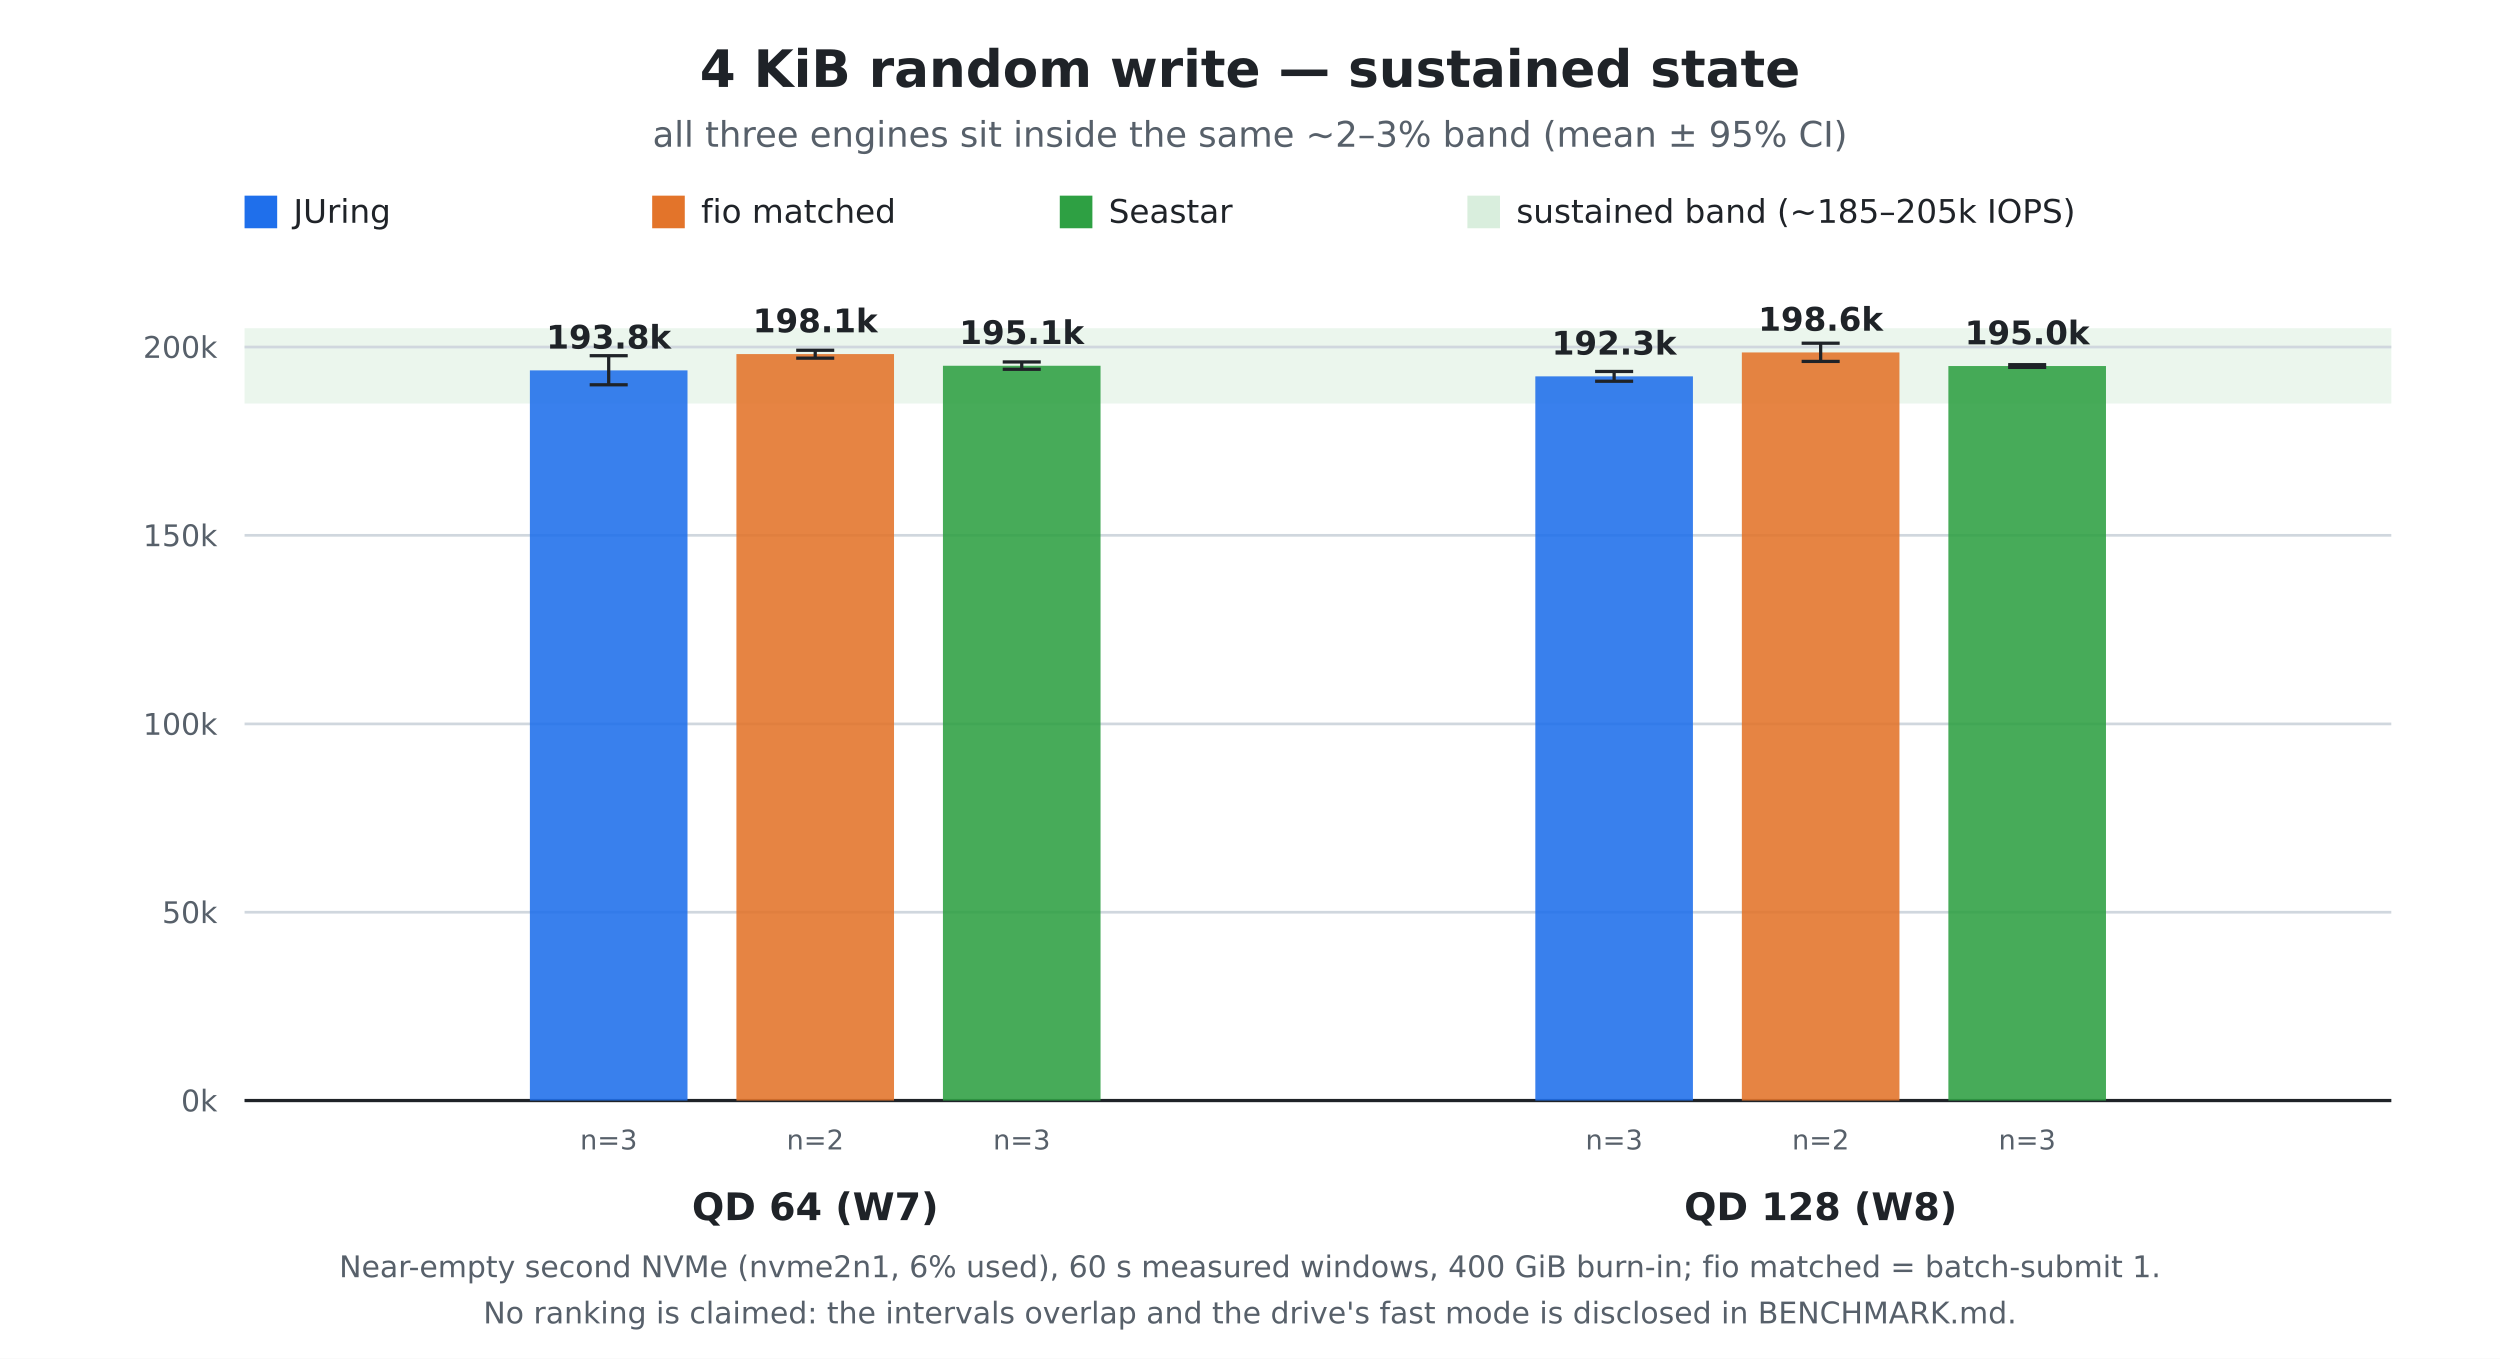
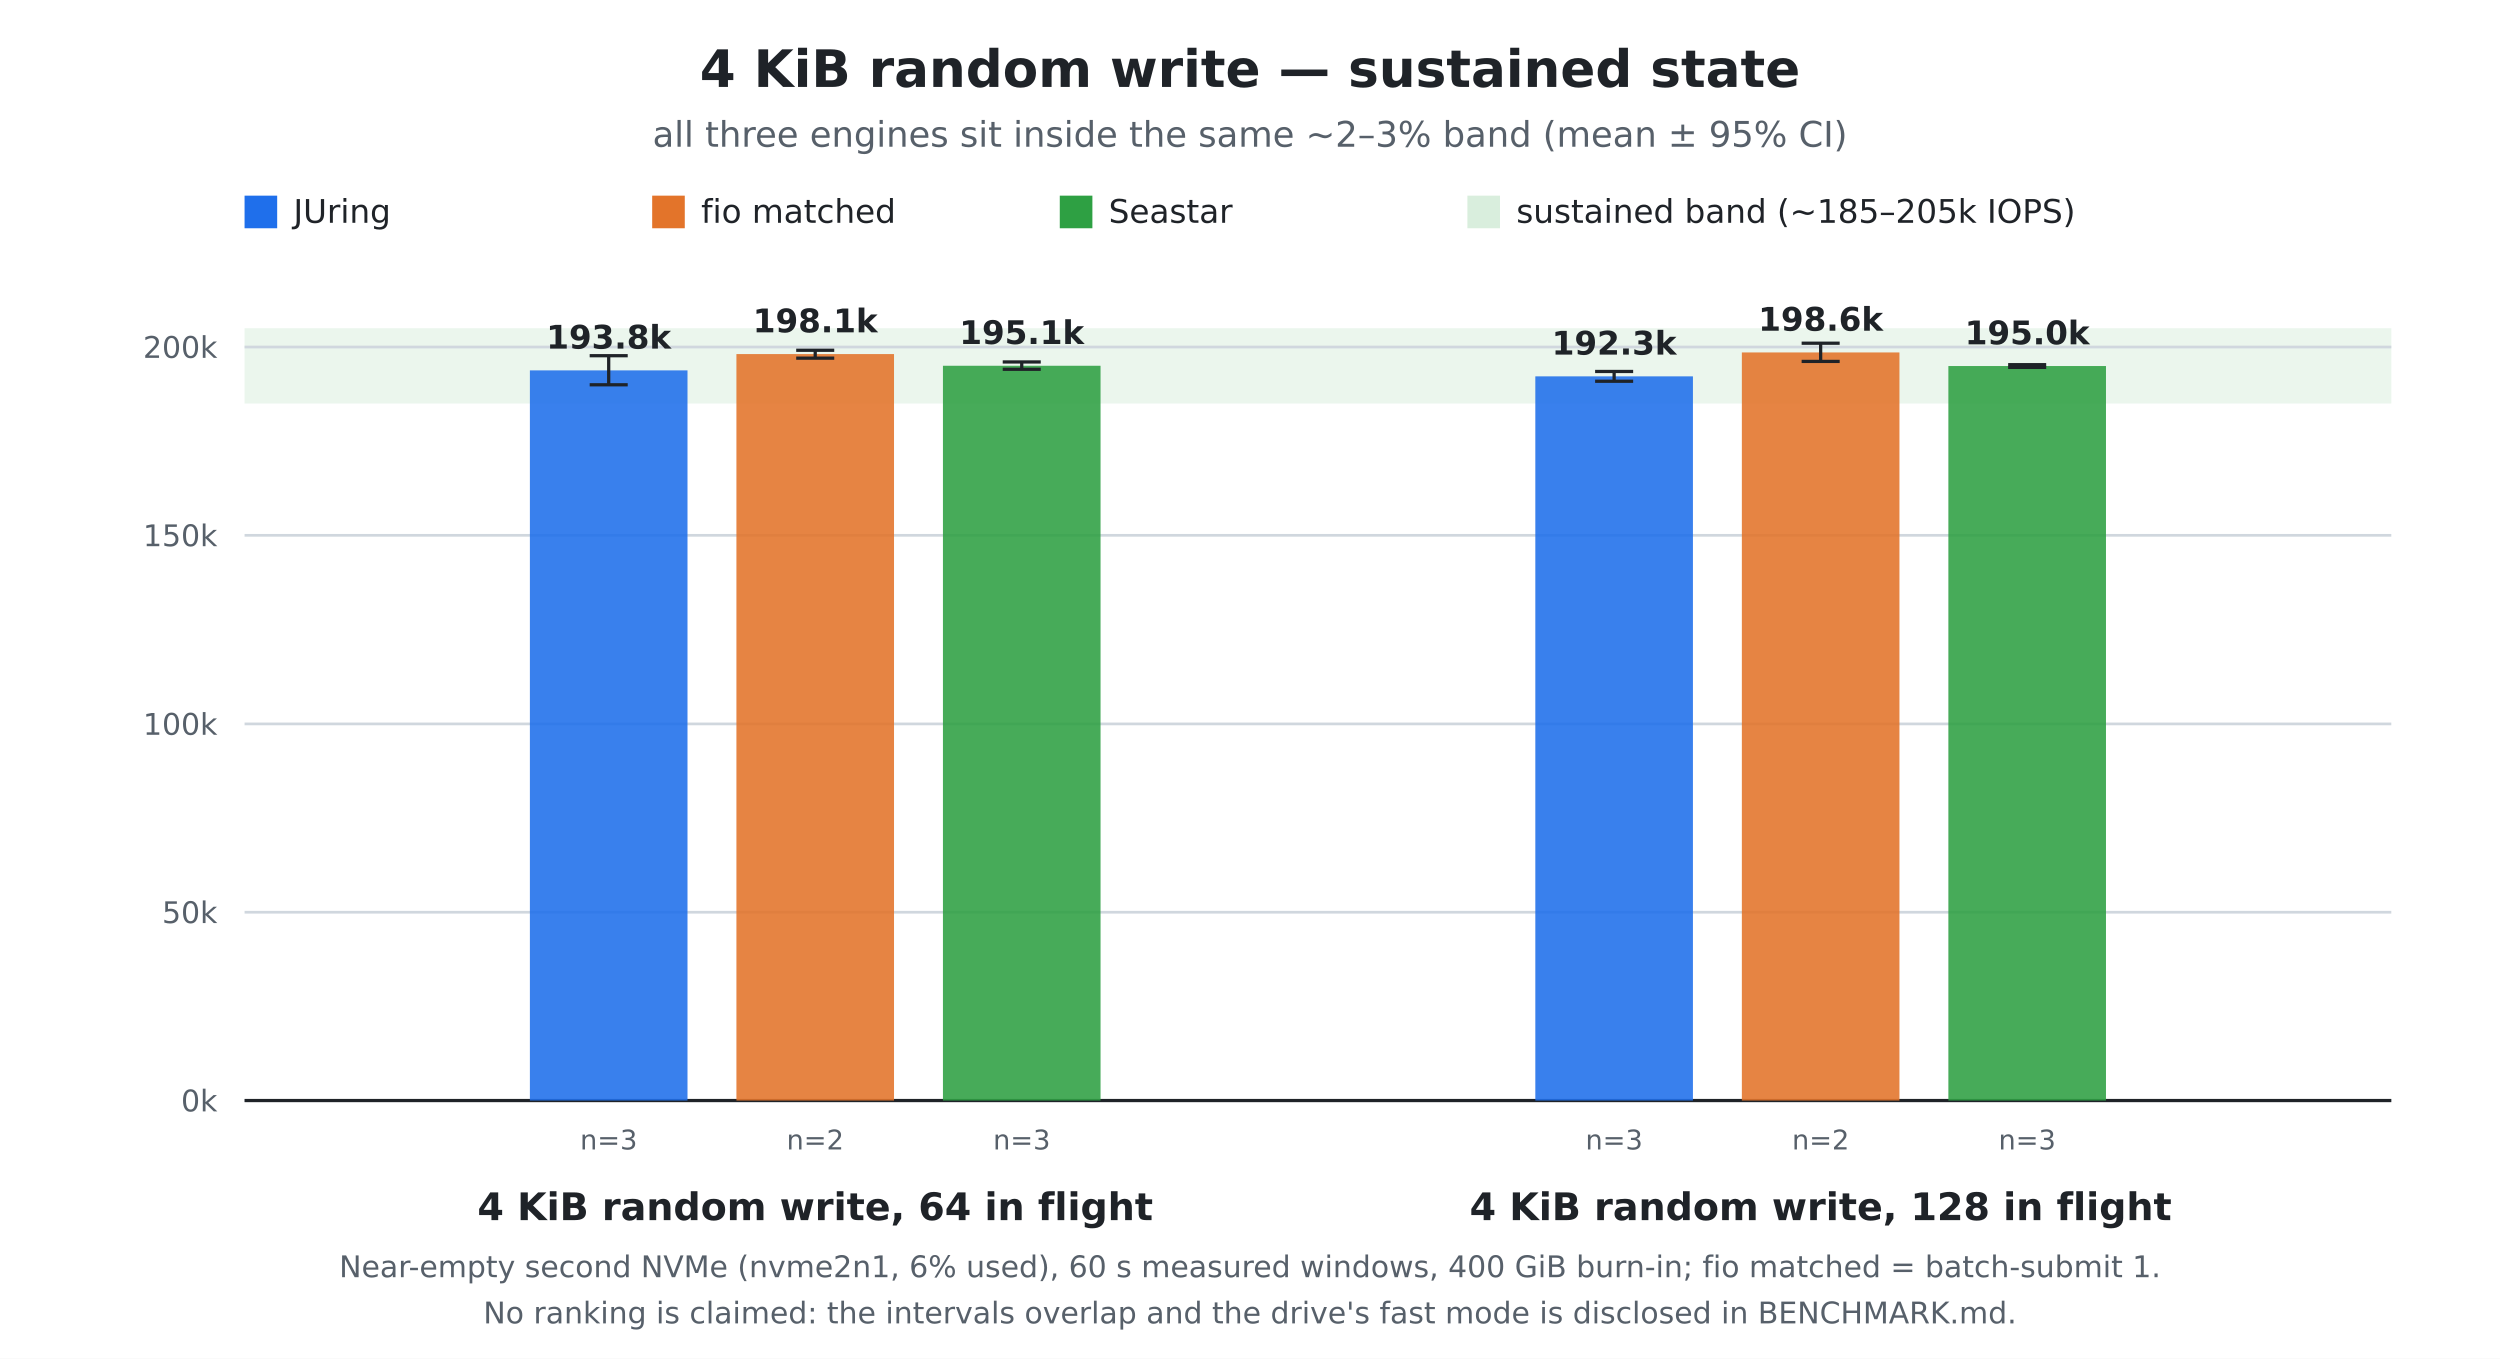
<svg xmlns="http://www.w3.org/2000/svg" width="920" height="500" viewBox="0 0 920 500">
  <rect x="0.0" y="0.0" width="920.0" height="500.0" rx="0" fill="#ffffff" />
  <text x="460.0" y="32.0" font-family="DejaVu Sans, Helvetica, Arial, sans-serif" font-size="19" fill="#1f2328" text-anchor="middle" font-weight="bold">4 KiB random write — sustained state</text>
  <text x="460.0" y="54.0" font-family="DejaVu Sans, Helvetica, Arial, sans-serif" font-size="13" fill="#57606a" text-anchor="middle">all three engines sit inside the same ~2–3% band (mean ± 95% CI)</text>
  <rect x="90.0" y="120.8" width="790.0" height="27.7" rx="0" fill="#2ea043" opacity="0.10" />
  <line x1="90.0" y1="405.0" x2="880.0" y2="405.0" stroke="#d0d7de" stroke-width="1" />
  <text x="80.0" y="409.0" font-family="DejaVu Sans, Helvetica, Arial, sans-serif" font-size="11" fill="#57606a" text-anchor="end">0k</text>
  <line x1="90.0" y1="335.7" x2="880.0" y2="335.7" stroke="#d0d7de" stroke-width="1" />
  <text x="80.0" y="339.7" font-family="DejaVu Sans, Helvetica, Arial, sans-serif" font-size="11" fill="#57606a" text-anchor="end">50k</text>
  <line x1="90.0" y1="266.4" x2="880.0" y2="266.4" stroke="#d0d7de" stroke-width="1" />
  <text x="80.0" y="270.4" font-family="DejaVu Sans, Helvetica, Arial, sans-serif" font-size="11" fill="#57606a" text-anchor="end">100k</text>
  <line x1="90.0" y1="197.0" x2="880.0" y2="197.0" stroke="#d0d7de" stroke-width="1" />
  <text x="80.0" y="201.0" font-family="DejaVu Sans, Helvetica, Arial, sans-serif" font-size="11" fill="#57606a" text-anchor="end">150k</text>
  <line x1="90.0" y1="127.7" x2="880.0" y2="127.7" stroke="#d0d7de" stroke-width="1" />
  <text x="80.0" y="131.7" font-family="DejaVu Sans, Helvetica, Arial, sans-serif" font-size="11" fill="#57606a" text-anchor="end">200k</text>
  <line x1="90.0" y1="405.0" x2="880.0" y2="405.0" stroke="#1f2328" stroke-width="1.2" />
  <rect x="195.0" y="136.3" width="58.0" height="268.7" rx="0" fill="#1f6feb" opacity="0.88" />
  <text x="224.0" y="128.3" font-family="DejaVu Sans, Helvetica, Arial, sans-serif" font-size="12" fill="#1f2328" text-anchor="middle" font-weight="bold">193.8k</text>
  <line x1="224.0" y1="130.9" x2="224.0" y2="141.6" stroke="#1f2328" stroke-width="1.2" />
  <line x1="217.0" y1="130.9" x2="231.0" y2="130.9" stroke="#1f2328" stroke-width="1.2" />
  <line x1="217.0" y1="141.6" x2="231.0" y2="141.6" stroke="#1f2328" stroke-width="1.2" />
  <text x="224.0" y="423.0" font-family="DejaVu Sans, Helvetica, Arial, sans-serif" font-size="10" fill="#57606a" text-anchor="middle">n=3</text>
  <rect x="271.0" y="130.3" width="58.0" height="274.7" rx="0" fill="#e3742a" opacity="0.88" />
  <text x="300.0" y="122.3" font-family="DejaVu Sans, Helvetica, Arial, sans-serif" font-size="12" fill="#1f2328" text-anchor="middle" font-weight="bold">198.1k</text>
  <line x1="300.0" y1="128.9" x2="300.0" y2="131.8" stroke="#1f2328" stroke-width="1.2" />
  <line x1="293.0" y1="128.9" x2="307.0" y2="128.9" stroke="#1f2328" stroke-width="1.2" />
  <line x1="293.0" y1="131.8" x2="307.0" y2="131.8" stroke="#1f2328" stroke-width="1.2" />
  <text x="300.0" y="423.0" font-family="DejaVu Sans, Helvetica, Arial, sans-serif" font-size="10" fill="#57606a" text-anchor="middle">n=2</text>
  <rect x="347.0" y="134.6" width="58.0" height="270.4" rx="0" fill="#2ea043" opacity="0.88" />
  <text x="376.0" y="126.6" font-family="DejaVu Sans, Helvetica, Arial, sans-serif" font-size="12" fill="#1f2328" text-anchor="middle" font-weight="bold">195.1k</text>
  <line x1="376.0" y1="133.2" x2="376.0" y2="135.9" stroke="#1f2328" stroke-width="1.2" />
  <line x1="369.0" y1="133.2" x2="383.0" y2="133.2" stroke="#1f2328" stroke-width="1.2" />
  <line x1="369.0" y1="135.9" x2="383.0" y2="135.9" stroke="#1f2328" stroke-width="1.2" />
  <text x="376.0" y="423.0" font-family="DejaVu Sans, Helvetica, Arial, sans-serif" font-size="10" fill="#57606a" text-anchor="middle">n=3</text>
-   <text x="300.0" y="449.0" font-family="DejaVu Sans, Helvetica, Arial, sans-serif" font-size="14" fill="#1f2328" text-anchor="middle" font-weight="bold">QD 64 (W7)</text>
+   <text x="300.0" y="449.0" font-family="DejaVu Sans, Helvetica, Arial, sans-serif" font-size="14" fill="#1f2328" text-anchor="middle" font-weight="bold">4 KiB random write, 64 in flight</text>
  <rect x="565.0" y="138.5" width="58.0" height="266.5" rx="0" fill="#1f6feb" opacity="0.88" />
  <text x="594.0" y="130.5" font-family="DejaVu Sans, Helvetica, Arial, sans-serif" font-size="12" fill="#1f2328" text-anchor="middle" font-weight="bold">192.3k</text>
  <line x1="594.0" y1="136.7" x2="594.0" y2="140.3" stroke="#1f2328" stroke-width="1.2" />
  <line x1="587.0" y1="136.7" x2="601.0" y2="136.7" stroke="#1f2328" stroke-width="1.2" />
  <line x1="587.0" y1="140.3" x2="601.0" y2="140.3" stroke="#1f2328" stroke-width="1.2" />
  <text x="594.0" y="423.0" font-family="DejaVu Sans, Helvetica, Arial, sans-serif" font-size="10" fill="#57606a" text-anchor="middle">n=3</text>
  <rect x="641.0" y="129.7" width="58.0" height="275.3" rx="0" fill="#e3742a" opacity="0.88" />
  <text x="670.0" y="121.7" font-family="DejaVu Sans, Helvetica, Arial, sans-serif" font-size="12" fill="#1f2328" text-anchor="middle" font-weight="bold">198.6k</text>
  <line x1="670.0" y1="126.3" x2="670.0" y2="133.0" stroke="#1f2328" stroke-width="1.2" />
  <line x1="663.0" y1="126.3" x2="677.0" y2="126.3" stroke="#1f2328" stroke-width="1.2" />
  <line x1="663.0" y1="133.0" x2="677.0" y2="133.0" stroke="#1f2328" stroke-width="1.2" />
  <text x="670.0" y="423.0" font-family="DejaVu Sans, Helvetica, Arial, sans-serif" font-size="10" fill="#57606a" text-anchor="middle">n=2</text>
  <rect x="717.0" y="134.7" width="58.0" height="270.3" rx="0" fill="#2ea043" opacity="0.88" />
  <text x="746.0" y="126.7" font-family="DejaVu Sans, Helvetica, Arial, sans-serif" font-size="12" fill="#1f2328" text-anchor="middle" font-weight="bold">195.0k</text>
  <line x1="746.0" y1="134.2" x2="746.0" y2="135.2" stroke="#1f2328" stroke-width="1.2" />
  <line x1="739.0" y1="134.2" x2="753.0" y2="134.2" stroke="#1f2328" stroke-width="1.2" />
  <line x1="739.0" y1="135.2" x2="753.0" y2="135.2" stroke="#1f2328" stroke-width="1.2" />
  <text x="746.0" y="423.0" font-family="DejaVu Sans, Helvetica, Arial, sans-serif" font-size="10" fill="#57606a" text-anchor="middle">n=3</text>
-   <text x="670.0" y="449.0" font-family="DejaVu Sans, Helvetica, Arial, sans-serif" font-size="14" fill="#1f2328" text-anchor="middle" font-weight="bold">QD 128 (W8)</text>
+   <text x="670.0" y="449.0" font-family="DejaVu Sans, Helvetica, Arial, sans-serif" font-size="14" fill="#1f2328" text-anchor="middle" font-weight="bold">4 KiB random write, 128 in flight</text>
  <text x="460.0" y="470.0" font-family="DejaVu Sans, Helvetica, Arial, sans-serif" font-size="11" fill="#57606a" text-anchor="middle">Near-empty second NVMe (nvme2n1, 6% used), 60 s measured windows, 400 GiB burn-in;  fio matched = batch-submit 1.</text>
  <text x="460.0" y="487.0" font-family="DejaVu Sans, Helvetica, Arial, sans-serif" font-size="11" fill="#57606a" text-anchor="middle">No ranking is claimed: the intervals overlap and the drive's fast mode is disclosed in BENCHMARK.md.</text>
  <rect x="90.0" y="72.0" width="12.0" height="12.0" rx="0" fill="#1f6feb" />
  <text x="108.0" y="82.0" font-family="DejaVu Sans, Helvetica, Arial, sans-serif" font-size="12" fill="#1f2328" text-anchor="start">JUring</text>
  <rect x="240.0" y="72.0" width="12.0" height="12.0" rx="0" fill="#e3742a" />
  <text x="258.0" y="82.0" font-family="DejaVu Sans, Helvetica, Arial, sans-serif" font-size="12" fill="#1f2328" text-anchor="start">fio matched</text>
  <rect x="390.0" y="72.0" width="12.0" height="12.0" rx="0" fill="#2ea043" />
  <text x="408.0" y="82.0" font-family="DejaVu Sans, Helvetica, Arial, sans-serif" font-size="12" fill="#1f2328" text-anchor="start">Seastar</text>
  <rect x="540.0" y="72.0" width="12.0" height="12.0" rx="0" fill="#2ea043" opacity="0.18" />
  <text x="558.0" y="82.0" font-family="DejaVu Sans, Helvetica, Arial, sans-serif" font-size="12" fill="#1f2328" text-anchor="start">sustained band (~185–205k IOPS)</text>
</svg>
